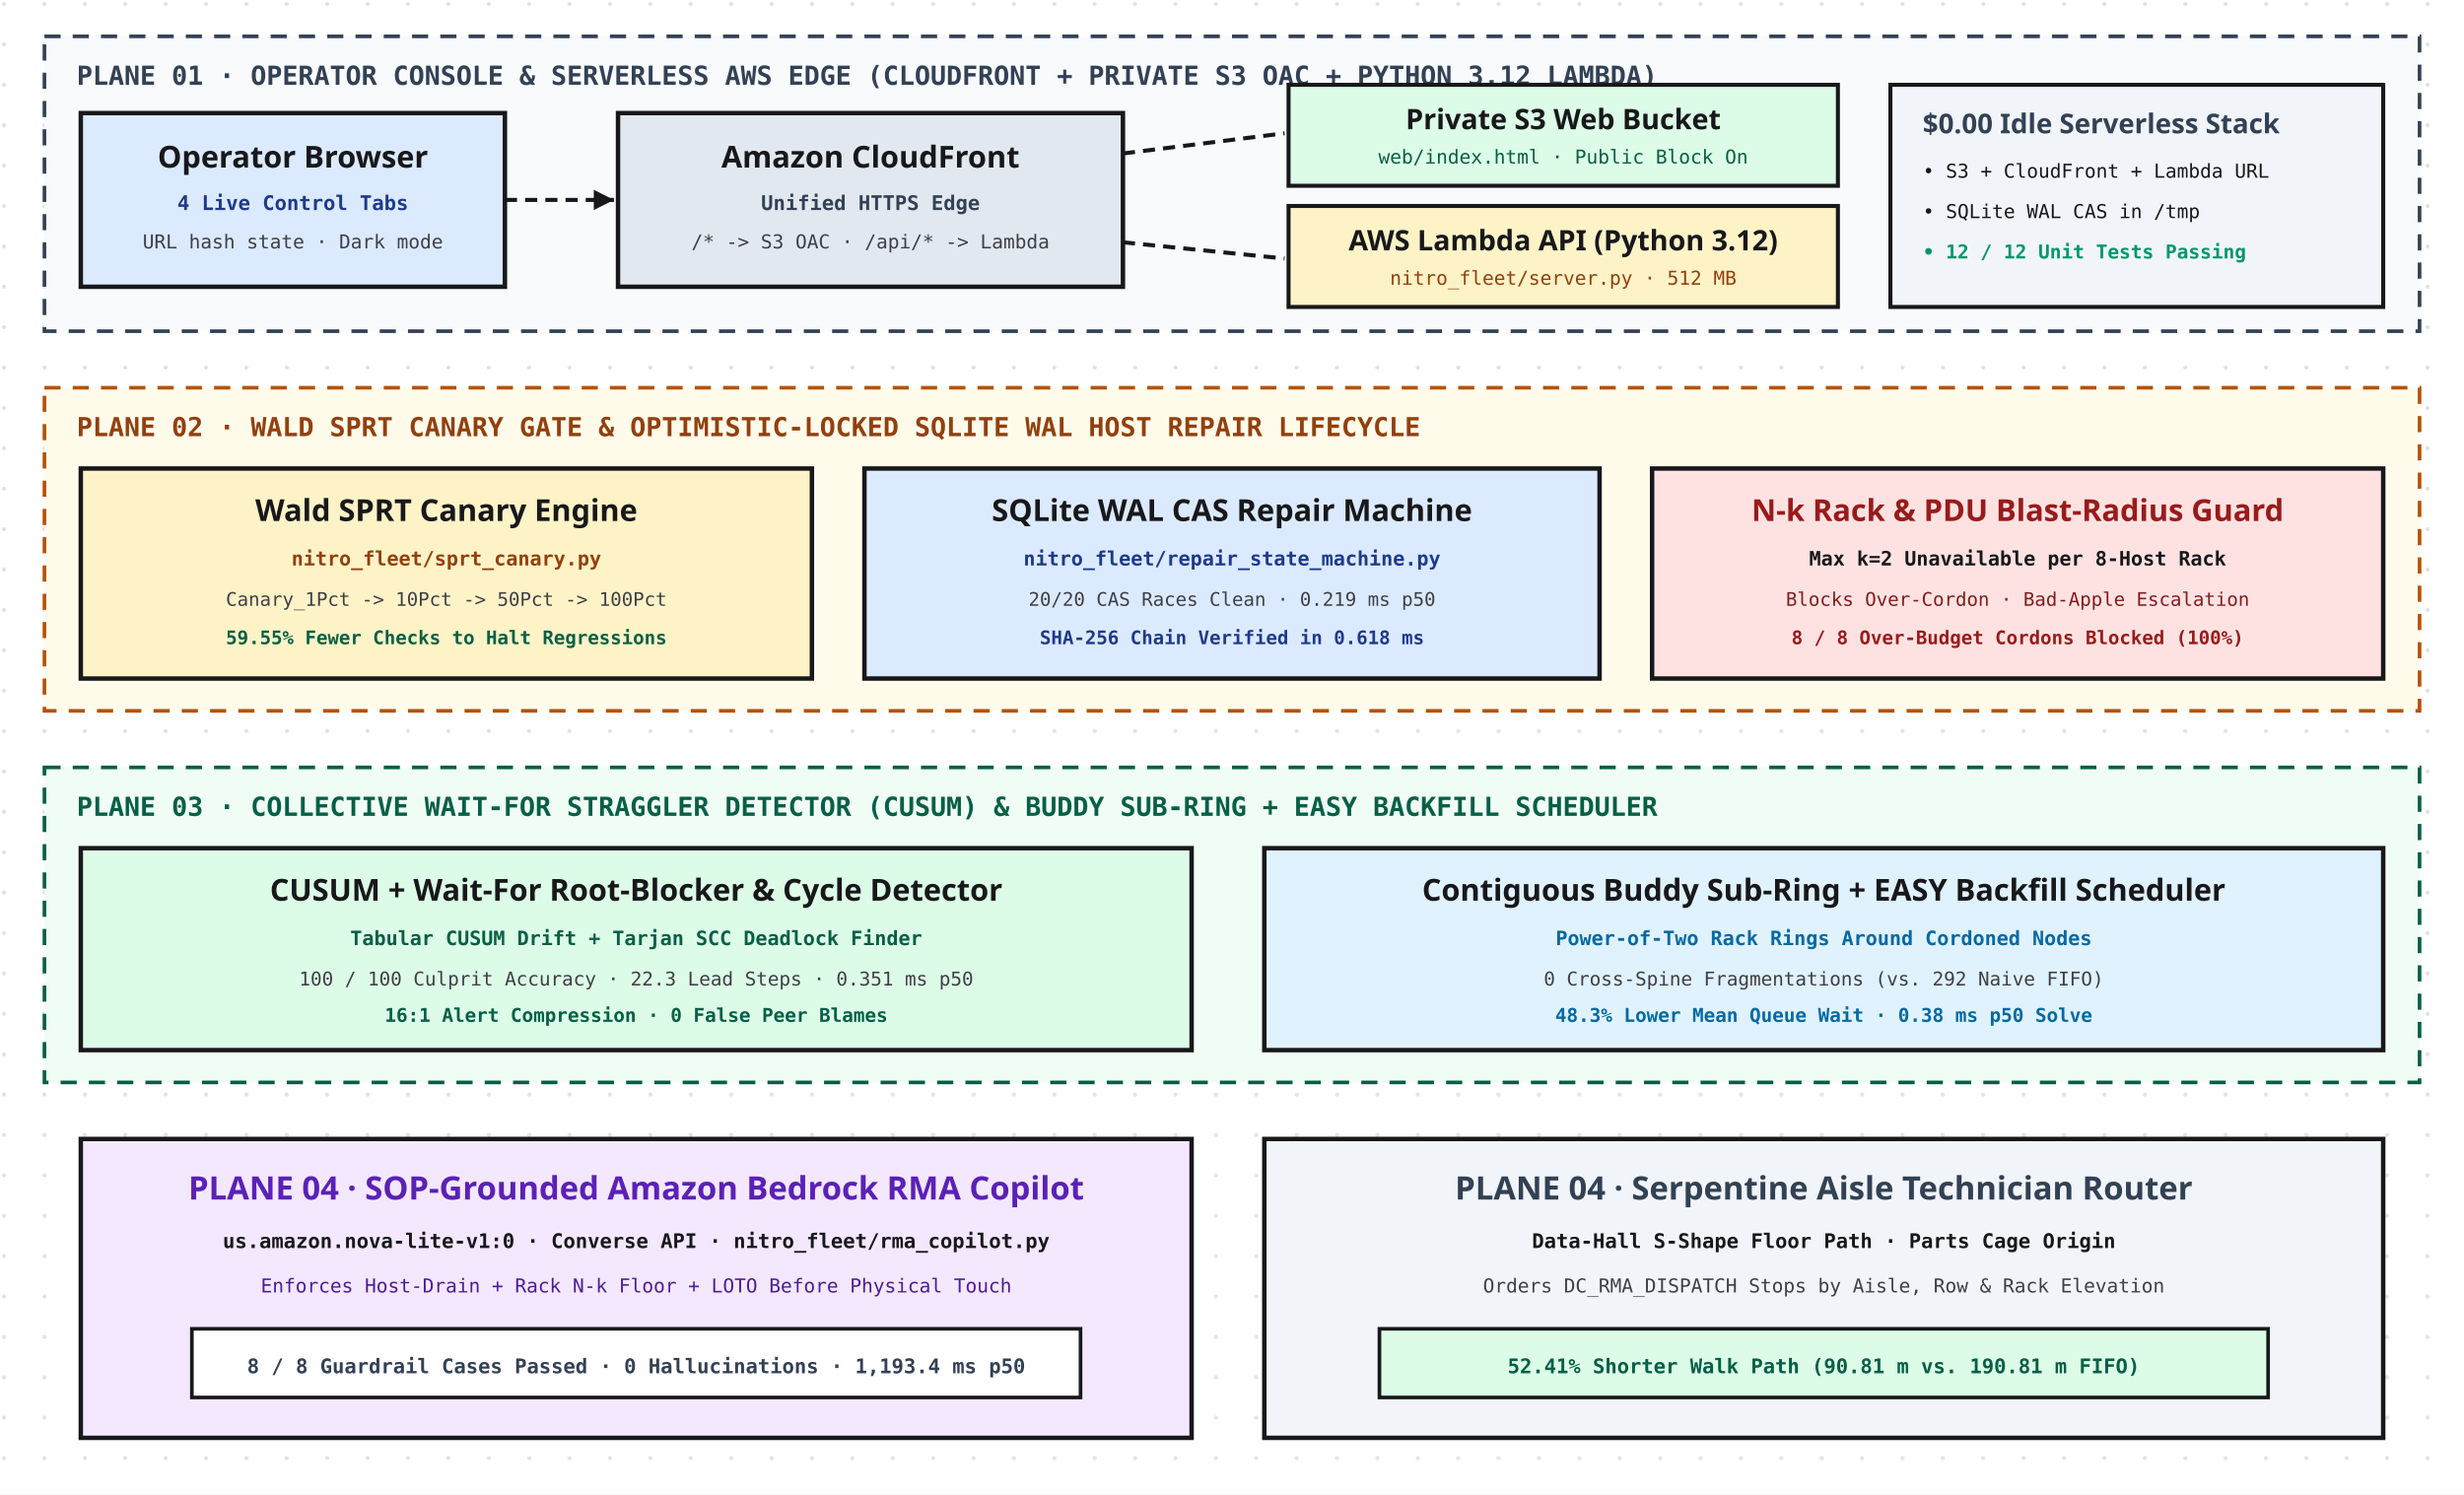
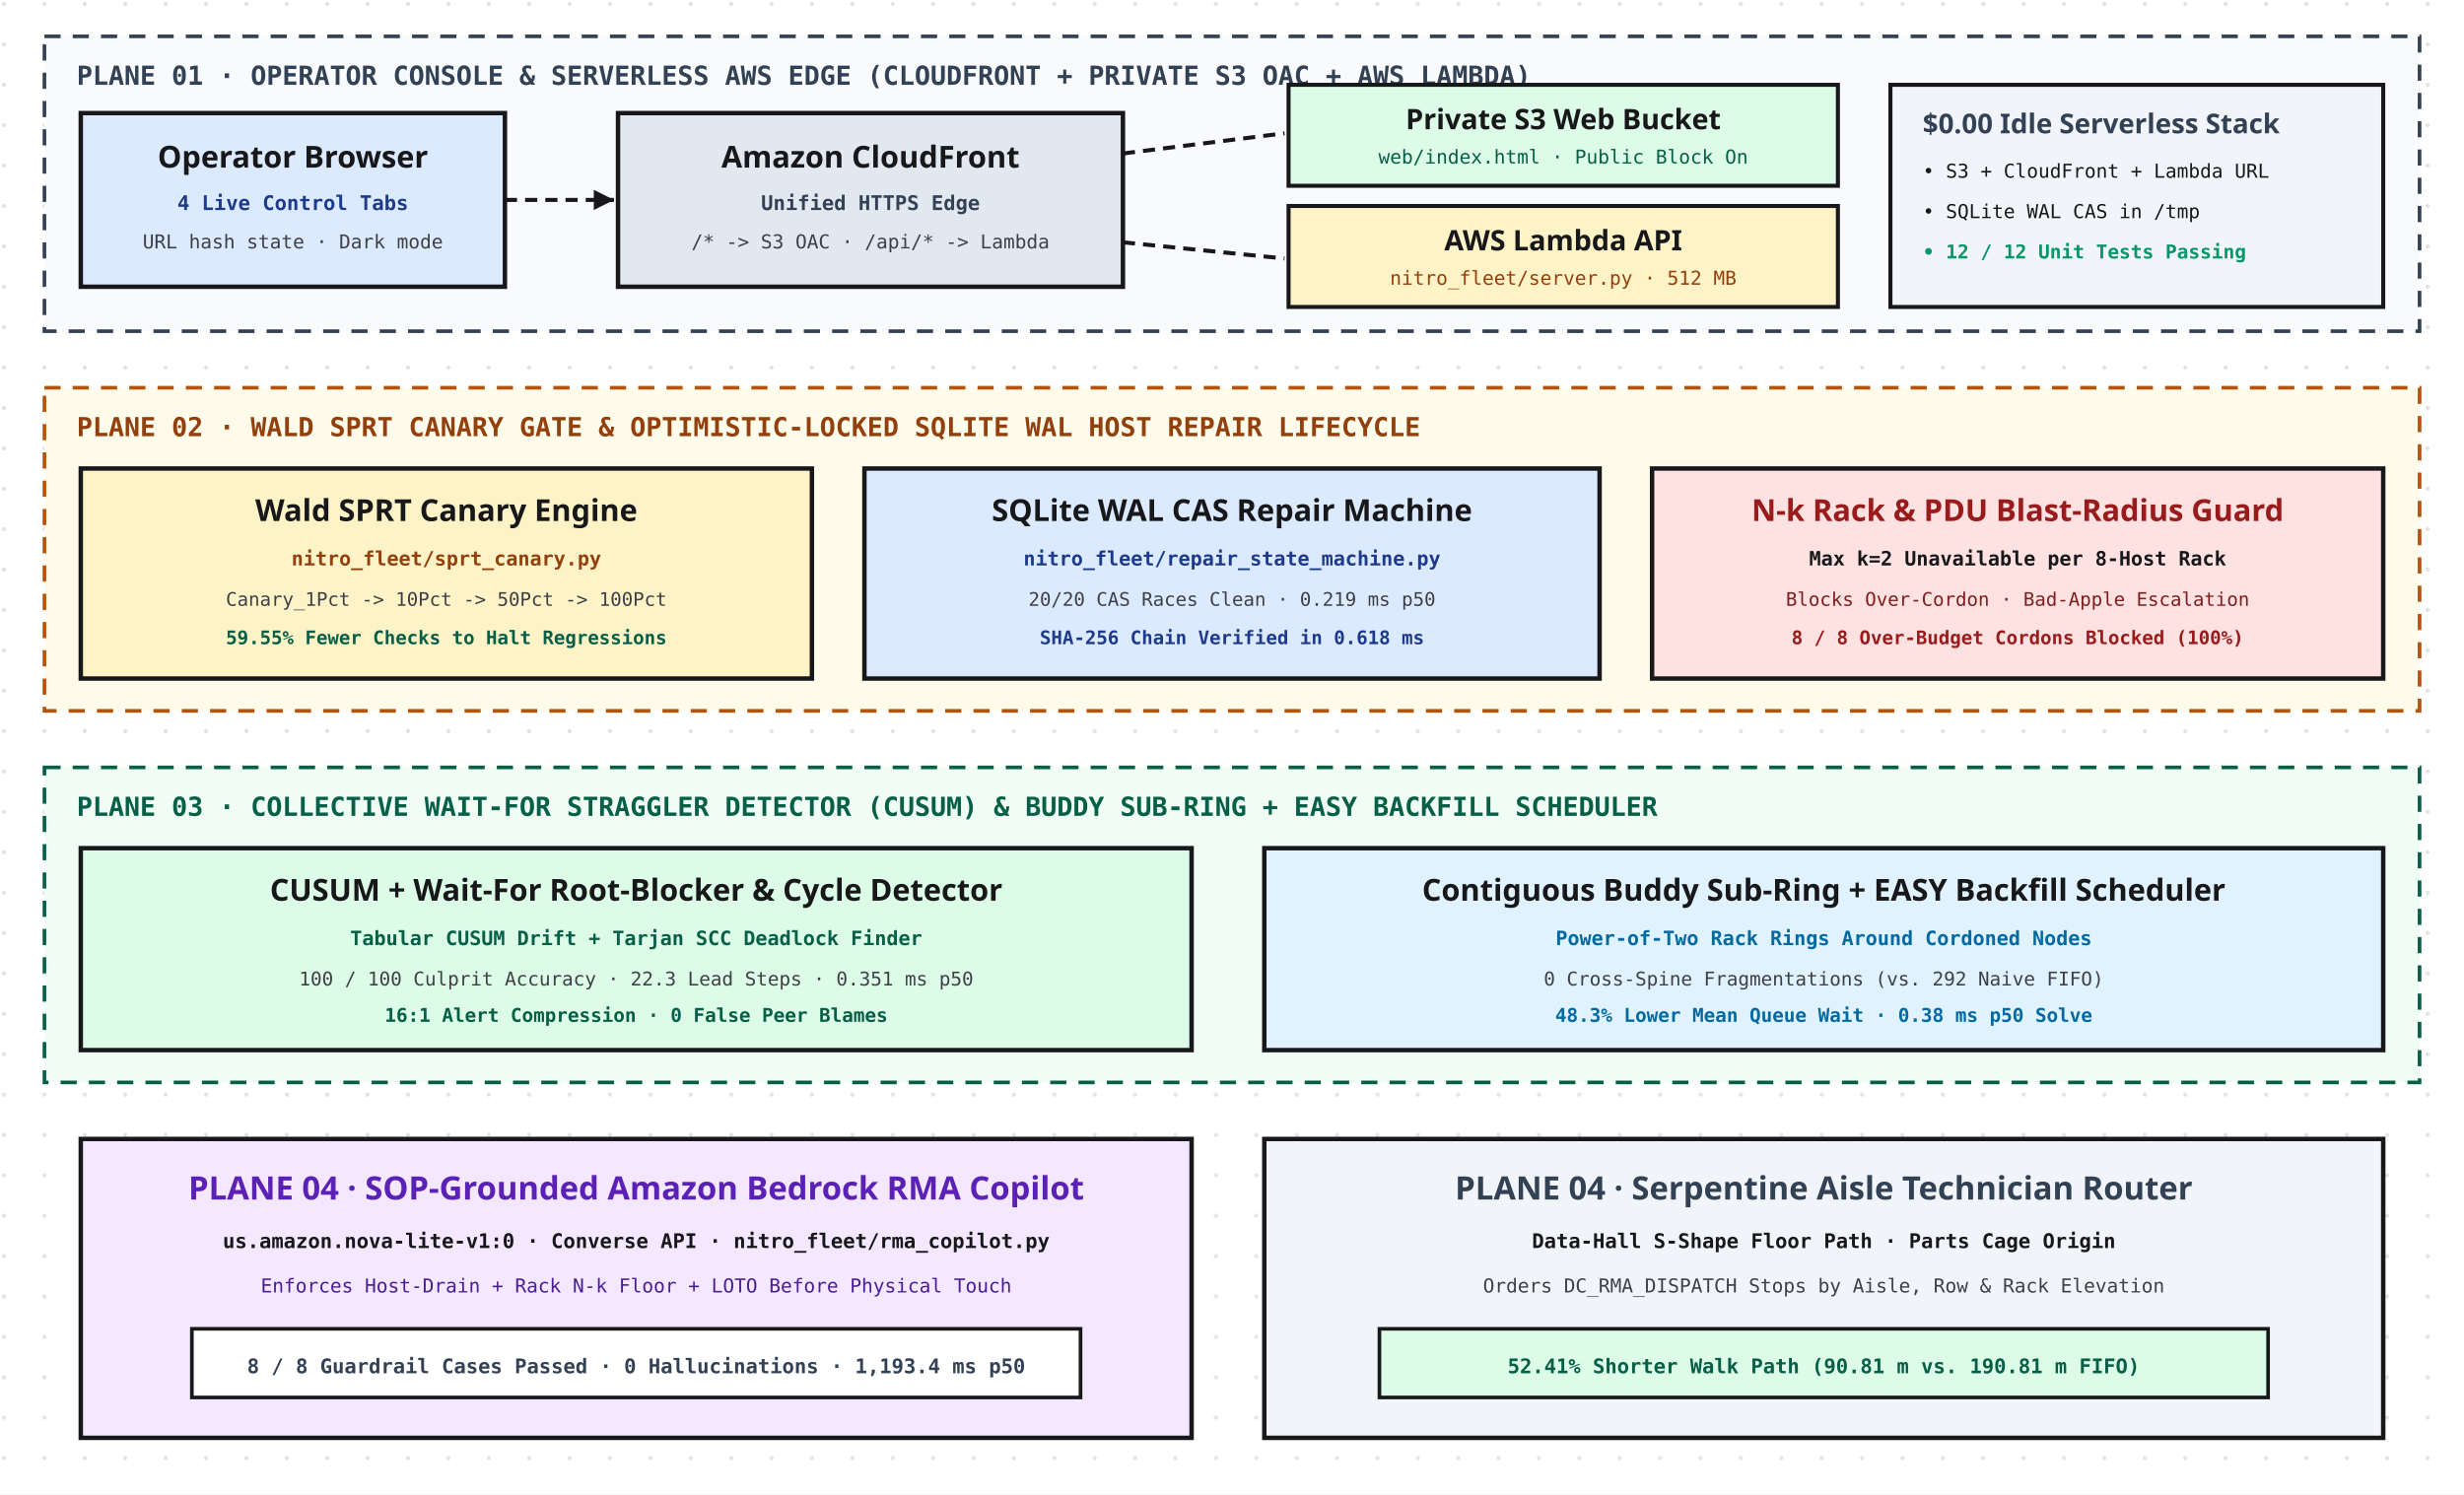
<svg xmlns="http://www.w3.org/2000/svg" viewBox="0 0 1220 740" role="img" aria-label="NitroUltraFleet System Architecture Diagram">
  <defs>
    <pattern id="archDotGrid" width="20" height="20" patternUnits="userSpaceOnUse">
      <circle cx="2" cy="2" r="1" fill="#D4D4D8" />
    </pattern>
  </defs>
  <rect x="0" y="0" width="1220" height="740" fill="#FFFFFF" />
  <rect x="0" y="0" width="1220" height="740" fill="url(#archDotGrid)" opacity="0.7" />
  <rect x="22" y="18" width="1176" height="146" fill="#F8FAFC" stroke="#334155" stroke-width="1.8" stroke-dasharray="8 6" />
-   <text x="38" y="42" font-family="monospace" font-size="13" font-weight="700" fill="#334155">PLANE 01 · OPERATOR CONSOLE &amp; SERVERLESS AWS EDGE (CLOUDFRONT + PRIVATE S3 OAC + PYTHON 3.12 LAMBDA)</text>
+   <text x="38" y="42" font-family="monospace" font-size="13" font-weight="700" fill="#334155">PLANE 01 · OPERATOR CONSOLE &amp; SERVERLESS AWS EDGE (CLOUDFRONT + PRIVATE S3 OAC + AWS LAMBDA)</text>
  <rect x="40" y="56" width="210" height="86" fill="#DBEAFE" stroke="#18181B" stroke-width="2.2" />
  <text x="145" y="83" text-anchor="middle" font-family="sans-serif" font-size="15" font-weight="800" fill="#18181B">Operator Browser</text>
  <text x="145" y="104" text-anchor="middle" font-family="monospace" font-size="10" font-weight="600" fill="#1E3A8A">4 Live Control Tabs</text>
  <text x="145" y="123" text-anchor="middle" font-family="monospace" font-size="9.5" fill="#3F3F46">URL hash state · Dark mode</text>
  <line x1="250" y1="99" x2="304" y2="99" stroke="#18181B" stroke-width="2" stroke-dasharray="6 4" />
  <polygon points="304,99 294,94 294,104" fill="#18181B" />
  <rect x="306" y="56" width="250" height="86" fill="#E2E8F0" stroke="#18181B" stroke-width="2.2" />
  <text x="431" y="83" text-anchor="middle" font-family="sans-serif" font-size="15" font-weight="800" fill="#18181B">Amazon CloudFront</text>
  <text x="431" y="104" text-anchor="middle" font-family="monospace" font-size="10" font-weight="600" fill="#334155">Unified HTTPS Edge</text>
  <text x="431" y="123" text-anchor="middle" font-family="monospace" font-size="9.5" fill="#3F3F46">/* -&gt; S3 OAC · /api/* -&gt; Lambda</text>
  <line x1="556" y1="76" x2="636" y2="66" stroke="#18181B" stroke-width="2" stroke-dasharray="6 4" />
  <line x1="556" y1="120" x2="636" y2="128" stroke="#18181B" stroke-width="2" stroke-dasharray="6 4" />
  <rect x="638" y="42" width="272" height="50" fill="#DCFCE7" stroke="#18181B" stroke-width="2" />
  <text x="774" y="64" text-anchor="middle" font-family="sans-serif" font-size="14" font-weight="800" fill="#18181B">Private S3 Web Bucket</text>
  <text x="774" y="81" text-anchor="middle" font-family="monospace" font-size="9.5" fill="#065F46">web/index.html · Public Block On</text>
  <rect x="638" y="102" width="272" height="50" fill="#FEF3C7" stroke="#18181B" stroke-width="2" />
-   <text x="774" y="124" text-anchor="middle" font-family="sans-serif" font-size="14" font-weight="800" fill="#18181B">AWS Lambda API (Python 3.12)</text>
+   <text x="774" y="124" text-anchor="middle" font-family="sans-serif" font-size="14" font-weight="800" fill="#18181B">AWS Lambda API</text>
  <text x="774" y="141" text-anchor="middle" font-family="monospace" font-size="9.5" fill="#92400E">nitro_fleet/server.py · 512 MB</text>
  <rect x="936" y="42" width="244" height="110" fill="#F1F5F9" stroke="#18181B" stroke-width="2" />
  <text x="952" y="66" font-family="sans-serif" font-size="13.5" font-weight="800" fill="#334155">$0.00 Idle Serverless Stack</text>
  <text x="952" y="88" font-family="monospace" font-size="9.5" fill="#18181B">• S3 + CloudFront + Lambda URL</text>
  <text x="952" y="108" font-family="monospace" font-size="9.5" fill="#18181B">• SQLite WAL CAS in /tmp</text>
  <text x="952" y="128" font-family="monospace" font-size="9.5" font-weight="700" fill="#059669">• 12 / 12 Unit Tests Passing</text>
  <rect x="22" y="192" width="1176" height="160" fill="#FFFBEB" stroke="#B45309" stroke-width="1.8" stroke-dasharray="8 6" />
  <text x="38" y="216" font-family="monospace" font-size="13" font-weight="700" fill="#92400E">PLANE 02 · WALD SPRT CANARY GATE &amp; OPTIMISTIC-LOCKED SQLITE WAL HOST REPAIR LIFECYCLE</text>
  <rect x="40" y="232" width="362" height="104" fill="#FEF3C7" stroke="#18181B" stroke-width="2.2" />
  <text x="221" y="258" text-anchor="middle" font-family="sans-serif" font-size="15" font-weight="800" fill="#18181B">Wald SPRT Canary Engine</text>
  <text x="221" y="280" text-anchor="middle" font-family="monospace" font-size="9.8" font-weight="700" fill="#92400E">nitro_fleet/sprt_canary.py</text>
  <text x="221" y="300" text-anchor="middle" font-family="monospace" font-size="9.3" fill="#3F3F46">Canary_1Pct -&gt; 10Pct -&gt; 50Pct -&gt; 100Pct</text>
  <text x="221" y="319" text-anchor="middle" font-family="monospace" font-size="9.3" font-weight="700" fill="#065F46">59.55% Fewer Checks to Halt Regressions</text>
  <rect x="428" y="232" width="364" height="104" fill="#DBEAFE" stroke="#18181B" stroke-width="2.2" />
  <text x="610" y="258" text-anchor="middle" font-family="sans-serif" font-size="15" font-weight="800" fill="#18181B">SQLite WAL CAS Repair Machine</text>
  <text x="610" y="280" text-anchor="middle" font-family="monospace" font-size="9.8" font-weight="700" fill="#1E3A8A">nitro_fleet/repair_state_machine.py</text>
  <text x="610" y="300" text-anchor="middle" font-family="monospace" font-size="9.3" fill="#3F3F46">20/20 CAS Races Clean · 0.219 ms p50</text>
  <text x="610" y="319" text-anchor="middle" font-family="monospace" font-size="9.3" font-weight="700" fill="#1E3A8A">SHA-256 Chain Verified in 0.618 ms</text>
  <rect x="818" y="232" width="362" height="104" fill="#FEE2E2" stroke="#18181B" stroke-width="2.2" />
  <text x="999" y="258" text-anchor="middle" font-family="sans-serif" font-size="15" font-weight="800" fill="#991B1B">N-k Rack &amp; PDU Blast-Radius Guard</text>
  <text x="999" y="280" text-anchor="middle" font-family="monospace" font-size="9.8" font-weight="700" fill="#18181B">Max k=2 Unavailable per 8-Host Rack</text>
  <text x="999" y="300" text-anchor="middle" font-family="monospace" font-size="9.3" fill="#7F1D1D">Blocks Over-Cordon · Bad-Apple Escalation</text>
  <text x="999" y="319" text-anchor="middle" font-family="monospace" font-size="9.3" font-weight="700" fill="#991B1B">8 / 8 Over-Budget Cordons Blocked (100%)</text>
  <rect x="22" y="380" width="1176" height="156" fill="#F0FDF4" stroke="#065F46" stroke-width="1.8" stroke-dasharray="8 6" />
  <text x="38" y="404" font-family="monospace" font-size="13" font-weight="700" fill="#065F46">PLANE 03 · COLLECTIVE WAIT-FOR STRAGGLER DETECTOR (CUSUM) &amp; BUDDY SUB-RING + EASY BACKFILL SCHEDULER</text>
  <rect x="40" y="420" width="550" height="100" fill="#DCFCE7" stroke="#18181B" stroke-width="2.2" />
  <text x="315" y="446" text-anchor="middle" font-family="sans-serif" font-size="15" font-weight="800" fill="#18181B">CUSUM + Wait-For Root-Blocker &amp; Cycle Detector</text>
  <text x="315" y="468" text-anchor="middle" font-family="monospace" font-size="9.8" font-weight="700" fill="#065F46">Tabular CUSUM Drift + Tarjan SCC Deadlock Finder</text>
  <text x="315" y="488" text-anchor="middle" font-family="monospace" font-size="9.4" fill="#3F3F46">100 / 100 Culprit Accuracy · 22.3 Lead Steps · 0.351 ms p50</text>
  <text x="315" y="506" text-anchor="middle" font-family="monospace" font-size="9.4" font-weight="700" fill="#065F46">16:1 Alert Compression · 0 False Peer Blames</text>
  <rect x="626" y="420" width="554" height="100" fill="#E0F2FE" stroke="#18181B" stroke-width="2.2" />
  <text x="903" y="446" text-anchor="middle" font-family="sans-serif" font-size="15" font-weight="800" fill="#18181B">Contiguous Buddy Sub-Ring + EASY Backfill Scheduler</text>
  <text x="903" y="468" text-anchor="middle" font-family="monospace" font-size="9.8" font-weight="700" fill="#0369A1">Power-of-Two Rack Rings Around Cordoned Nodes</text>
  <text x="903" y="488" text-anchor="middle" font-family="monospace" font-size="9.4" fill="#3F3F46">0 Cross-Spine Fragmentations (vs. 292 Naive FIFO)</text>
  <text x="903" y="506" text-anchor="middle" font-family="monospace" font-size="9.4" font-weight="700" fill="#0369A1">48.3% Lower Mean Queue Wait · 0.38 ms p50 Solve</text>
  <rect x="40" y="564" width="550" height="148" fill="#F3E8FF" stroke="#18181B" stroke-width="2.2" />
  <text x="315" y="594" text-anchor="middle" font-family="sans-serif" font-size="16" font-weight="800" fill="#5B21B6">PLANE 04 · SOP-Grounded Amazon Bedrock RMA Copilot</text>
  <text x="315" y="618" text-anchor="middle" font-family="monospace" font-size="10" font-weight="700" fill="#18181B">us.amazon.nova-lite-v1:0 · Converse API · nitro_fleet/rma_copilot.py</text>
  <text x="315" y="640" text-anchor="middle" font-family="monospace" font-size="9.5" fill="#4C1D95">Enforces Host-Drain + Rack N-k Floor + LOTO Before Physical Touch</text>
  <rect x="95" y="658" width="440" height="34" fill="#FFFFFF" stroke="#18181B" stroke-width="1.8" />
  <text x="315" y="680" text-anchor="middle" font-family="monospace" font-size="10" font-weight="700" fill="#334155">8 / 8 Guardrail Cases Passed · 0 Hallucinations · 1,193.4 ms p50</text>
  <rect x="626" y="564" width="554" height="148" fill="#F1F5F9" stroke="#18181B" stroke-width="2.2" />
  <text x="903" y="594" text-anchor="middle" font-family="sans-serif" font-size="16" font-weight="800" fill="#334155">PLANE 04 · Serpentine Aisle Technician Router</text>
  <text x="903" y="618" text-anchor="middle" font-family="monospace" font-size="10" font-weight="700" fill="#18181B">Data-Hall S-Shape Floor Path · Parts Cage Origin</text>
  <text x="903" y="640" text-anchor="middle" font-family="monospace" font-size="9.5" fill="#3F3F46">Orders DC_RMA_DISPATCH Stops by Aisle, Row &amp; Rack Elevation</text>
  <rect x="683" y="658" width="440" height="34" fill="#DCFCE7" stroke="#18181B" stroke-width="1.8" />
  <text x="903" y="680" text-anchor="middle" font-family="monospace" font-size="10" font-weight="700" fill="#065F46">52.41% Shorter Walk Path (90.81 m vs. 190.81 m FIFO)</text>
</svg>
